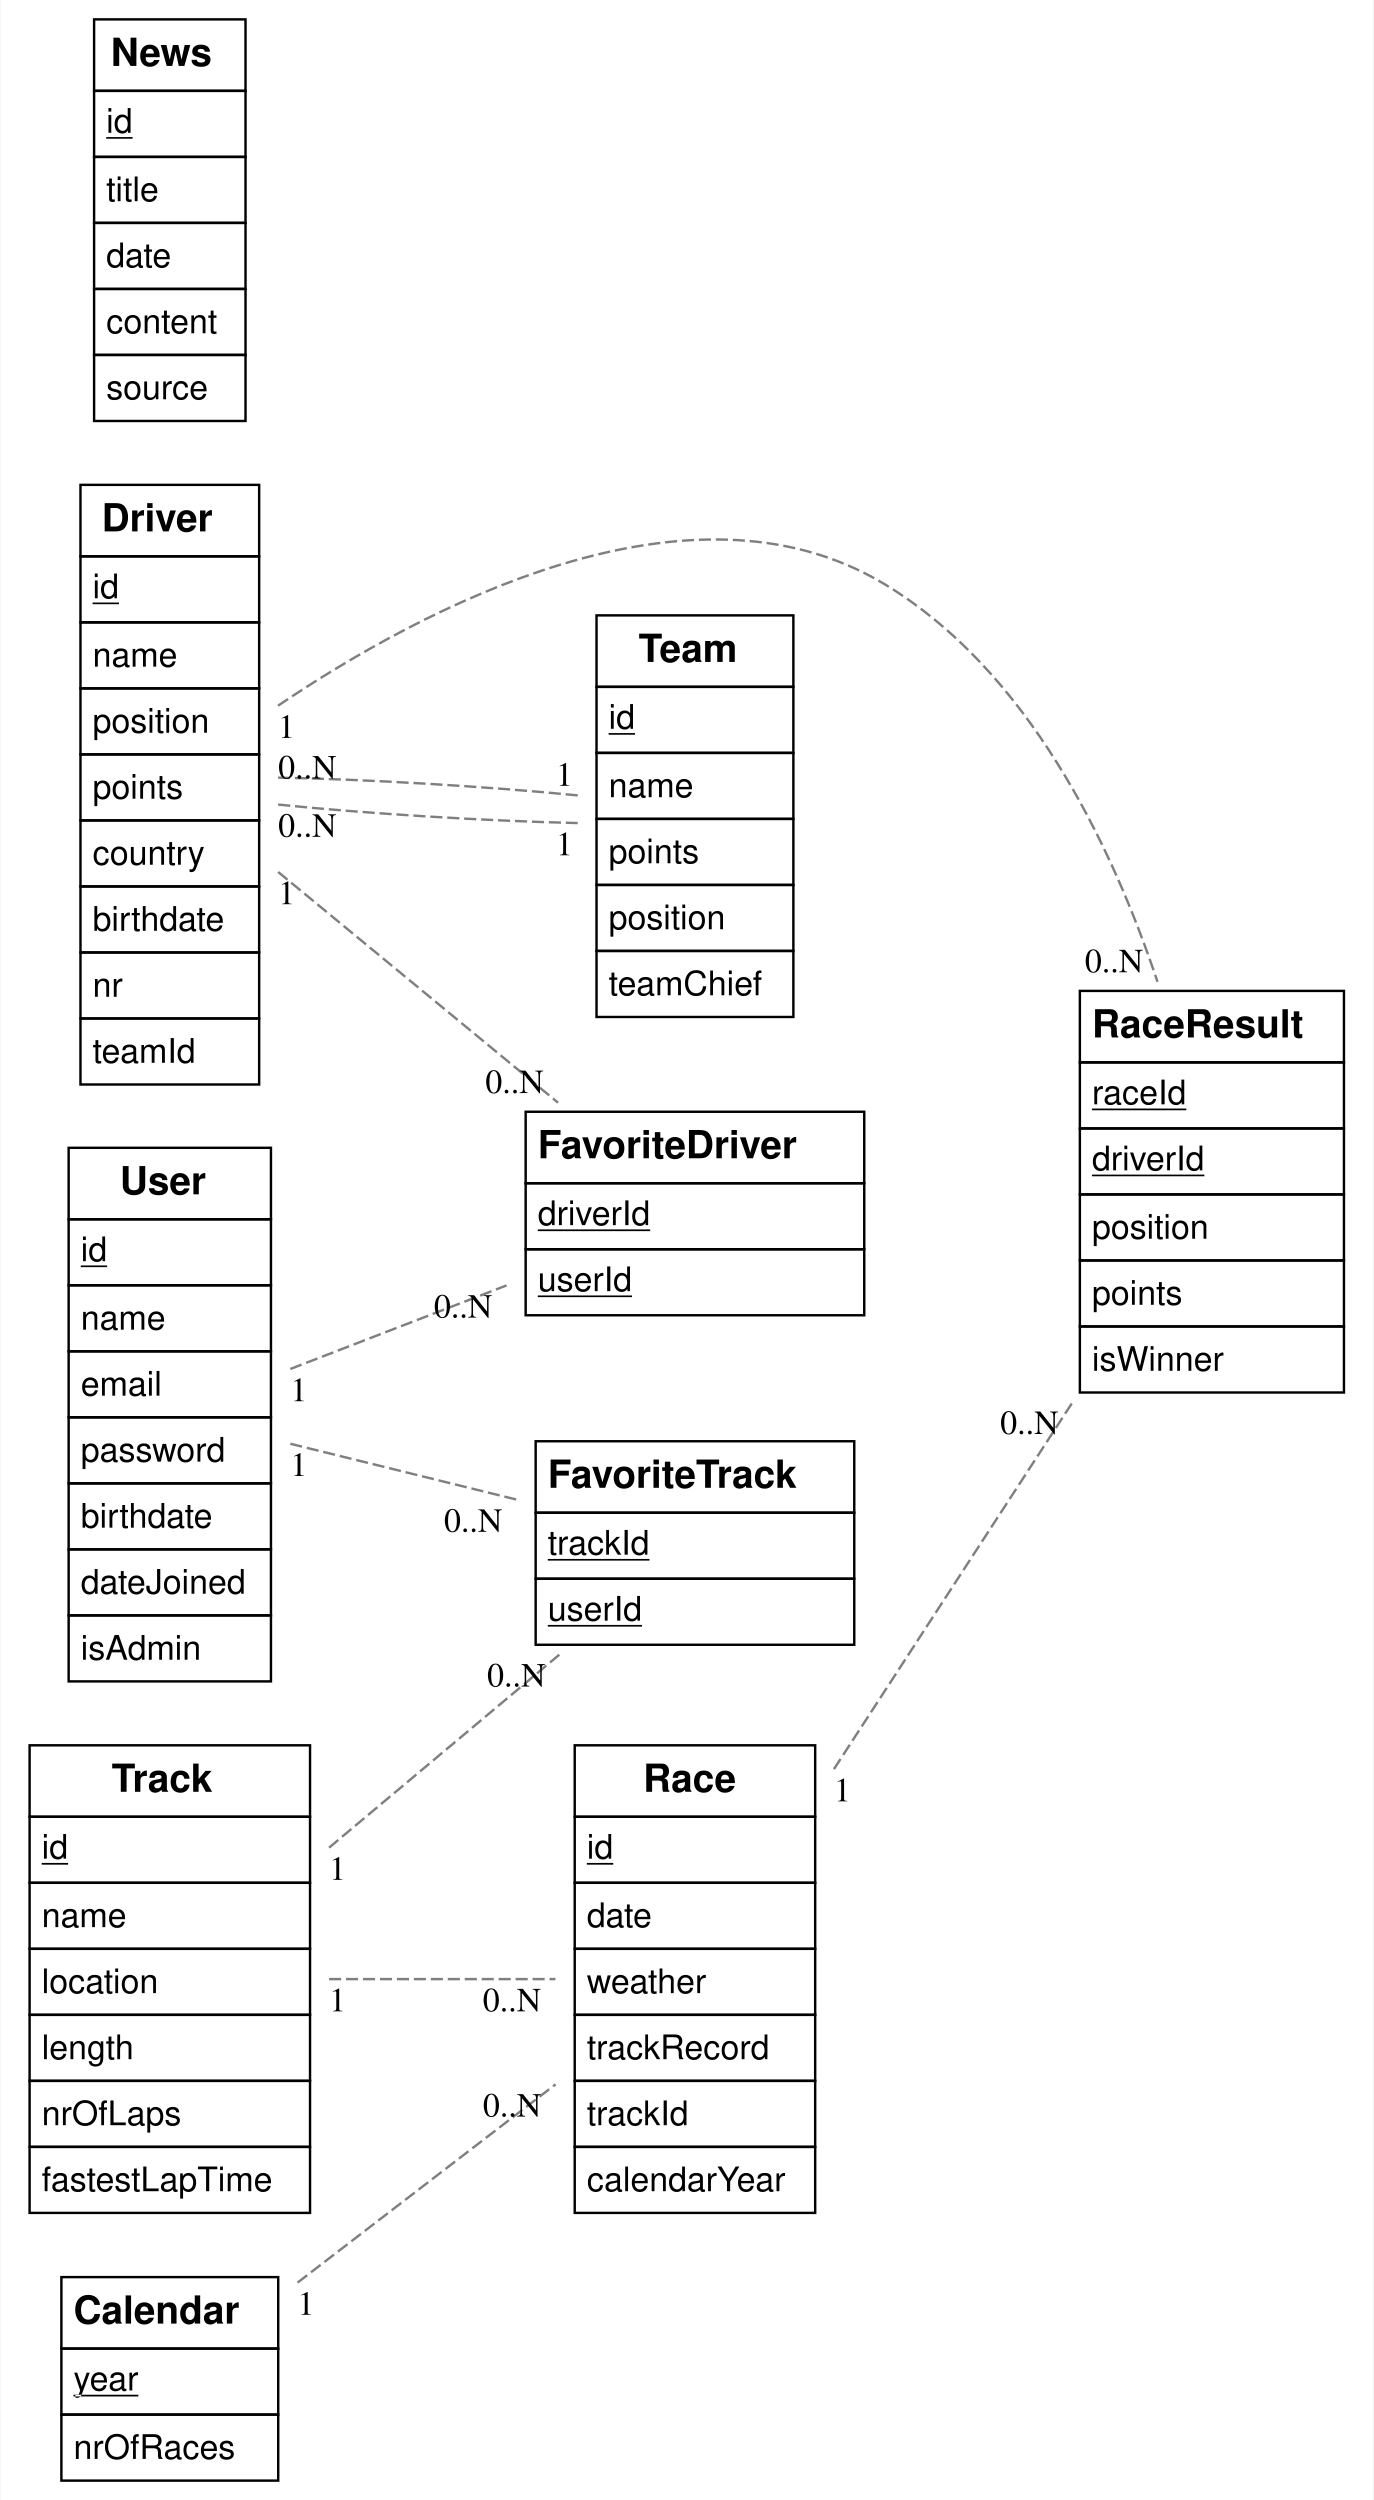
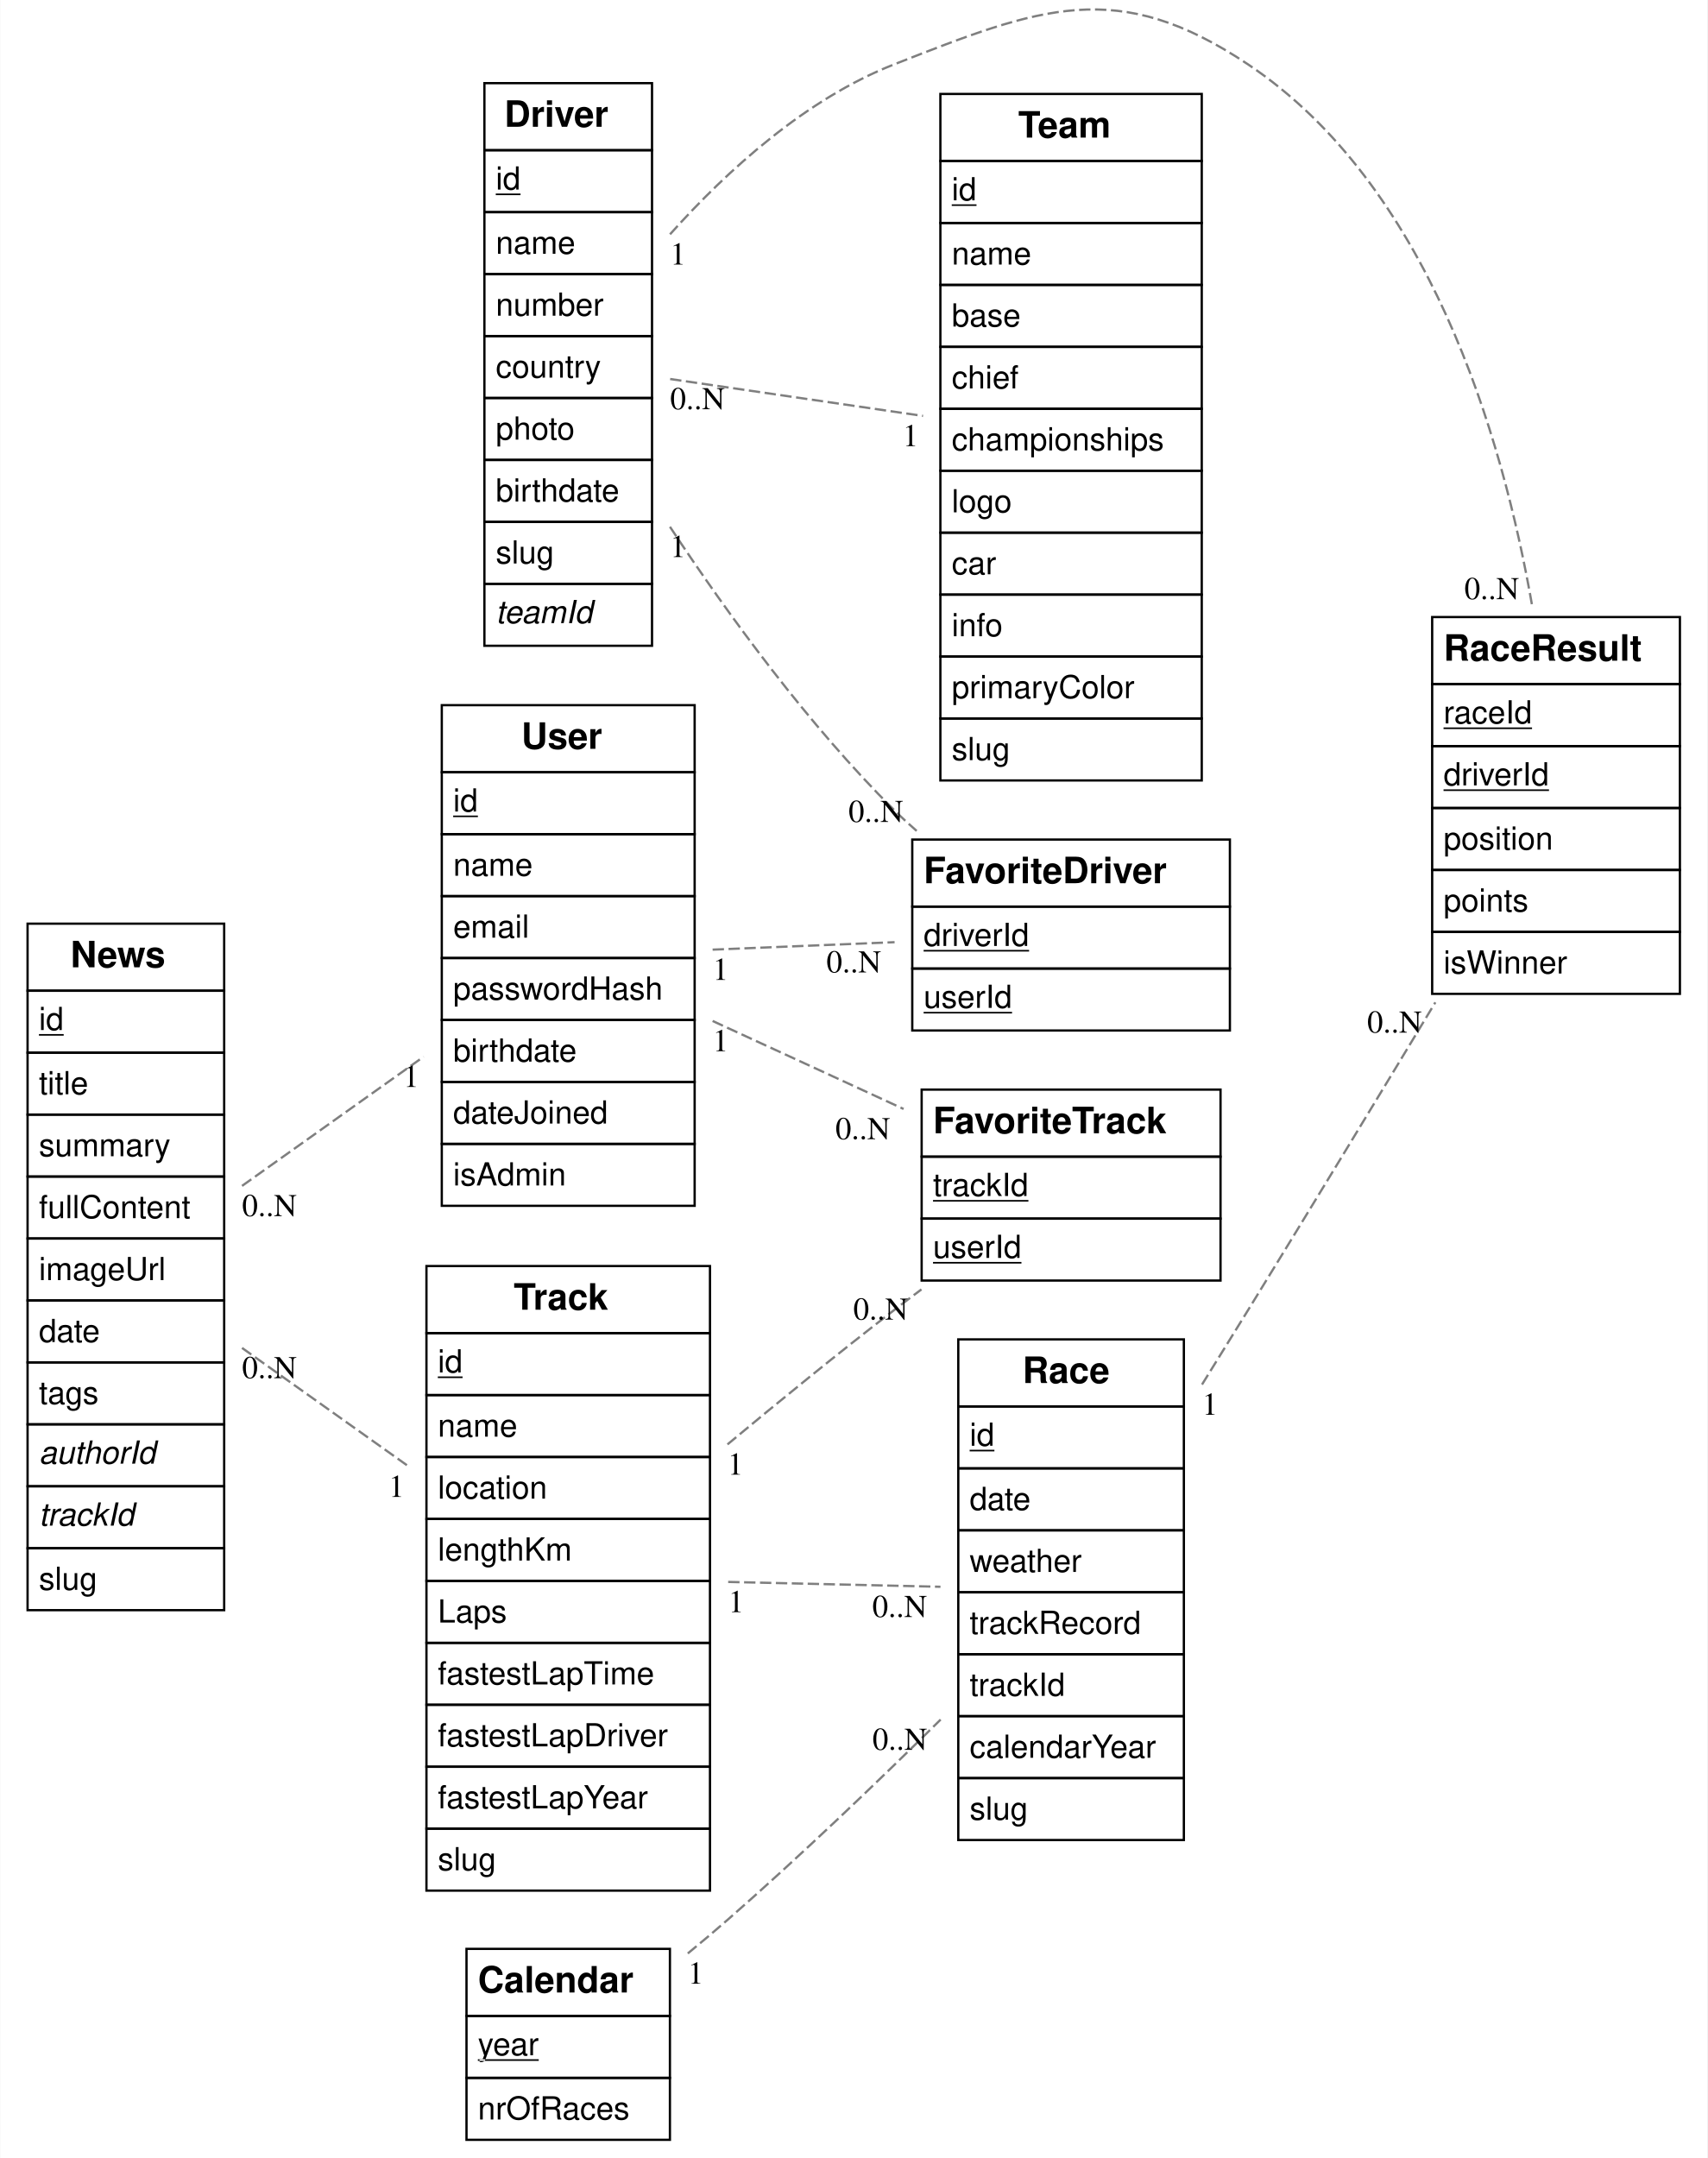
- <svg xmlns="http://www.w3.org/2000/svg" width="567pt" height="1032pt" viewBox="0.00 0.00 566.50 1031.88">
-   <g id="graph0" class="graph" transform="scale(1 1) rotate(0) translate(4 1027.88)">
-     <polygon fill="white" stroke="none" points="-4,4 -4,-1027.88 562.5,-1027.88 562.5,4 -4,4" />
+ <svg xmlns="http://www.w3.org/2000/svg" width="751pt" height="949pt" viewBox="0.00 0.00 751.00 949.33">
+   <g id="graph0" class="graph" transform="scale(1 1) rotate(0) translate(4 945.33)">
+     <polygon fill="white" stroke="none" points="-4,4 -4,-945.33 747,-945.33 747,4 -4,4" />
    <g id="node1" class="node">
-       <polygon fill="none" stroke="black" points="29,-798.25 29,-827.75 102.75,-827.75 102.75,-798.25 29,-798.25" />
-       <text text-anchor="start" x="37.75" y="-808.55" font-family="Helvetica,sans-Serif" font-weight="bold" font-size="16.00">Driver</text>
-       <polygon fill="none" stroke="black" points="29,-771 29,-798.25 102.75,-798.25 102.75,-771 29,-771" />
-       <text text-anchor="start" x="34" y="-780.95" font-family="Helvetica,sans-Serif" text-decoration="underline" font-size="14.00">id</text>
-       <polygon fill="none" stroke="black" points="29,-743.75 29,-771 102.75,-771 102.75,-743.75 29,-743.75" />
-       <text text-anchor="start" x="34" y="-752.7" font-family="Helvetica,sans-Serif" font-size="14.00">name</text>
-       <polygon fill="none" stroke="black" points="29,-716.5 29,-743.75 102.75,-743.75 102.75,-716.5 29,-716.5" />
-       <text text-anchor="start" x="34" y="-725.45" font-family="Helvetica,sans-Serif" font-size="14.00">position</text>
-       <polygon fill="none" stroke="black" points="29,-689.25 29,-716.5 102.75,-716.5 102.75,-689.25 29,-689.25" />
-       <text text-anchor="start" x="34" y="-698.2" font-family="Helvetica,sans-Serif" font-size="14.00">points</text>
-       <polygon fill="none" stroke="black" points="29,-662 29,-689.25 102.75,-689.25 102.75,-662 29,-662" />
-       <text text-anchor="start" x="34" y="-670.95" font-family="Helvetica,sans-Serif" font-size="14.00">country</text>
-       <polygon fill="none" stroke="black" points="29,-634.75 29,-662 102.75,-662 102.75,-634.75 29,-634.75" />
-       <text text-anchor="start" x="34" y="-643.7" font-family="Helvetica,sans-Serif" font-size="14.00">birthdate</text>
-       <polygon fill="none" stroke="black" points="29,-607.5 29,-634.75 102.75,-634.75 102.75,-607.5 29,-607.5" />
-       <text text-anchor="start" x="34" y="-616.45" font-family="Helvetica,sans-Serif" font-size="14.00">nr</text>
-       <polygon fill="none" stroke="black" points="29,-580.25 29,-607.5 102.75,-607.5 102.75,-580.25 29,-580.25" />
-       <text text-anchor="start" x="34" y="-589.2" font-family="Helvetica,sans-Serif" font-size="14.00">teamId</text>
+       <polygon fill="none" stroke="black" points="209,-879.25 209,-908.75 282.75,-908.75 282.75,-879.25 209,-879.25" />
+       <text text-anchor="start" x="217.75" y="-889.55" font-family="Helvetica,sans-Serif" font-weight="bold" font-size="16.00">Driver</text>
+       <polygon fill="none" stroke="black" points="209,-852 209,-879.25 282.75,-879.25 282.75,-852 209,-852" />
+       <text text-anchor="start" x="214" y="-861.95" font-family="Helvetica,sans-Serif" text-decoration="underline" font-size="14.00">id</text>
+       <polygon fill="none" stroke="black" points="209,-824.75 209,-852 282.75,-852 282.75,-824.75 209,-824.75" />
+       <text text-anchor="start" x="214" y="-833.7" font-family="Helvetica,sans-Serif" font-size="14.00">name</text>
+       <polygon fill="none" stroke="black" points="209,-797.5 209,-824.75 282.75,-824.75 282.75,-797.5 209,-797.5" />
+       <text text-anchor="start" x="214" y="-806.45" font-family="Helvetica,sans-Serif" font-size="14.00">number</text>
+       <polygon fill="none" stroke="black" points="209,-770.25 209,-797.5 282.75,-797.5 282.75,-770.25 209,-770.25" />
+       <text text-anchor="start" x="214" y="-779.2" font-family="Helvetica,sans-Serif" font-size="14.00">country</text>
+       <polygon fill="none" stroke="black" points="209,-743 209,-770.25 282.75,-770.25 282.75,-743 209,-743" />
+       <text text-anchor="start" x="214" y="-751.95" font-family="Helvetica,sans-Serif" font-size="14.00">photo</text>
+       <polygon fill="none" stroke="black" points="209,-715.75 209,-743 282.75,-743 282.75,-715.75 209,-715.75" />
+       <text text-anchor="start" x="214" y="-724.7" font-family="Helvetica,sans-Serif" font-size="14.00">birthdate</text>
+       <polygon fill="none" stroke="black" points="209,-688.5 209,-715.75 282.75,-715.75 282.75,-688.5 209,-688.5" />
+       <text text-anchor="start" x="214" y="-697.45" font-family="Helvetica,sans-Serif" font-size="14.00">slug</text>
+       <polygon fill="none" stroke="black" points="209,-661.25 209,-688.5 282.75,-688.5 282.75,-661.25 209,-661.25" />
+       <text text-anchor="start" x="214" y="-671.2" font-family="Helvetica,sans-Serif" font-style="italic" font-size="14.00">teamId</text>
    </g>
    <g id="node2" class="node">
-       <polygon fill="none" stroke="black" points="242,-744.38 242,-773.88 323.25,-773.88 323.25,-744.38 242,-744.38" />
-       <text text-anchor="start" x="259.38" y="-754.67" font-family="Helvetica,sans-Serif" font-weight="bold" font-size="16.00">Team</text>
-       <polygon fill="none" stroke="black" points="242,-717.12 242,-744.38 323.25,-744.38 323.25,-717.12 242,-717.12" />
-       <text text-anchor="start" x="247" y="-727.08" font-family="Helvetica,sans-Serif" text-decoration="underline" font-size="14.00">id</text>
-       <polygon fill="none" stroke="black" points="242,-689.88 242,-717.12 323.25,-717.12 323.25,-689.88 242,-689.88" />
-       <text text-anchor="start" x="247" y="-698.83" font-family="Helvetica,sans-Serif" font-size="14.00">name</text>
-       <polygon fill="none" stroke="black" points="242,-662.62 242,-689.88 323.25,-689.88 323.25,-662.62 242,-662.62" />
-       <text text-anchor="start" x="247" y="-671.58" font-family="Helvetica,sans-Serif" font-size="14.00">points</text>
-       <polygon fill="none" stroke="black" points="242,-635.38 242,-662.62 323.25,-662.62 323.25,-635.38 242,-635.38" />
-       <text text-anchor="start" x="247" y="-644.33" font-family="Helvetica,sans-Serif" font-size="14.00">position</text>
-       <polygon fill="none" stroke="black" points="242,-608.12 242,-635.38 323.25,-635.38 323.25,-608.12 242,-608.12" />
-       <text text-anchor="start" x="247" y="-617.08" font-family="Helvetica,sans-Serif" font-size="14.00">teamChief</text>
+       <polygon fill="none" stroke="black" points="409.62,-874.5 409.62,-904 524.62,-904 524.62,-874.5 409.62,-874.5" />
+       <text text-anchor="start" x="443.88" y="-884.8" font-family="Helvetica,sans-Serif" font-weight="bold" font-size="16.00">Team</text>
+       <polygon fill="none" stroke="black" points="409.62,-847.25 409.62,-874.5 524.62,-874.5 524.62,-847.25 409.62,-847.25" />
+       <text text-anchor="start" x="414.62" y="-857.2" font-family="Helvetica,sans-Serif" text-decoration="underline" font-size="14.00">id</text>
+       <polygon fill="none" stroke="black" points="409.62,-820 409.62,-847.25 524.62,-847.25 524.62,-820 409.62,-820" />
+       <text text-anchor="start" x="414.62" y="-828.95" font-family="Helvetica,sans-Serif" font-size="14.00">name</text>
+       <polygon fill="none" stroke="black" points="409.62,-792.75 409.62,-820 524.62,-820 524.62,-792.75 409.62,-792.75" />
+       <text text-anchor="start" x="414.62" y="-801.7" font-family="Helvetica,sans-Serif" font-size="14.00">base</text>
+       <polygon fill="none" stroke="black" points="409.62,-765.5 409.62,-792.75 524.62,-792.75 524.62,-765.5 409.62,-765.5" />
+       <text text-anchor="start" x="414.62" y="-774.45" font-family="Helvetica,sans-Serif" font-size="14.00">chief</text>
+       <polygon fill="none" stroke="black" points="409.62,-738.25 409.62,-765.5 524.62,-765.5 524.62,-738.25 409.62,-738.25" />
+       <text text-anchor="start" x="414.62" y="-747.2" font-family="Helvetica,sans-Serif" font-size="14.00">championships</text>
+       <polygon fill="none" stroke="black" points="409.62,-711 409.62,-738.25 524.62,-738.25 524.62,-711 409.62,-711" />
+       <text text-anchor="start" x="414.62" y="-719.95" font-family="Helvetica,sans-Serif" font-size="14.00">logo</text>
+       <polygon fill="none" stroke="black" points="409.62,-683.75 409.62,-711 524.62,-711 524.62,-683.75 409.62,-683.75" />
+       <text text-anchor="start" x="414.62" y="-692.7" font-family="Helvetica,sans-Serif" font-size="14.00">car</text>
+       <polygon fill="none" stroke="black" points="409.62,-656.5 409.62,-683.75 524.62,-683.75 524.62,-656.5 409.62,-656.5" />
+       <text text-anchor="start" x="414.62" y="-665.45" font-family="Helvetica,sans-Serif" font-size="14.00">info</text>
+       <polygon fill="none" stroke="black" points="409.62,-629.25 409.62,-656.5 524.62,-656.5 524.62,-629.25 409.62,-629.25" />
+       <text text-anchor="start" x="414.62" y="-638.2" font-family="Helvetica,sans-Serif" font-size="14.00">primaryColor</text>
+       <polygon fill="none" stroke="black" points="409.62,-602 409.62,-629.25 524.62,-629.25 524.62,-602 409.62,-602" />
+       <text text-anchor="start" x="414.62" y="-610.95" font-family="Helvetica,sans-Serif" font-size="14.00">slug</text>
    </g>
    <g id="edge1" class="edge">
-       <path fill="none" stroke="#7f7f7f" stroke-dasharray="5,2" d="M110.59,-695.79C146.52,-692.08 197.34,-688.96 234.24,-688.16" />
-       <text text-anchor="start" x="225.24" y="-674.86" font-family="Times,serif" font-size="14.00">1</text>
-       <text text-anchor="start" x="110.59" y="-682.49" font-family="Times,serif" font-size="14.00">0..N</text>
+       <path fill="none" stroke="#7f7f7f" stroke-dasharray="5,2" d="M290.72,-778.6C322.58,-773.95 366.22,-767.58 401.99,-762.36" />
+       <text text-anchor="start" x="392.99" y="-749.06" font-family="Times,serif" font-size="14.00">1</text>
+       <text text-anchor="start" x="290.72" y="-765.3" font-family="Times,serif" font-size="14.00">0..N</text>
    </g>
    <g id="node5" class="node">
-       <polygon fill="none" stroke="black" points="441.5,-589.38 441.5,-618.88 550.5,-618.88 550.5,-589.38 441.5,-589.38" />
-       <text text-anchor="start" x="446.5" y="-599.67" font-family="Helvetica,sans-Serif" font-weight="bold" font-size="16.00">RaceResult</text>
-       <polygon fill="none" stroke="black" points="441.5,-562.12 441.5,-589.38 550.5,-589.38 550.5,-562.12 441.5,-562.12" />
-       <text text-anchor="start" x="446.5" y="-572.08" font-family="Helvetica,sans-Serif" text-decoration="underline" font-size="14.00">raceId</text>
-       <polygon fill="none" stroke="black" points="441.5,-534.88 441.5,-562.12 550.5,-562.12 550.5,-534.88 441.5,-534.88" />
-       <text text-anchor="start" x="446.5" y="-544.83" font-family="Helvetica,sans-Serif" text-decoration="underline" font-size="14.00">driverId</text>
-       <polygon fill="none" stroke="black" points="441.5,-507.62 441.5,-534.88 550.5,-534.88 550.5,-507.62 441.5,-507.62" />
-       <text text-anchor="start" x="446.5" y="-516.58" font-family="Helvetica,sans-Serif" font-size="14.00">position</text>
-       <polygon fill="none" stroke="black" points="441.5,-480.38 441.5,-507.62 550.5,-507.62 550.5,-480.38 441.5,-480.38" />
-       <text text-anchor="start" x="446.5" y="-489.32" font-family="Helvetica,sans-Serif" font-size="14.00">points</text>
-       <polygon fill="none" stroke="black" points="441.5,-453.12 441.5,-480.38 550.5,-480.38 550.5,-453.12 441.5,-453.12" />
-       <text text-anchor="start" x="446.5" y="-462.07" font-family="Helvetica,sans-Serif" font-size="14.00">isWinner</text>
+       <polygon fill="none" stroke="black" points="626,-644.38 626,-673.88 735,-673.88 735,-644.38 626,-644.38" />
+       <text text-anchor="start" x="631" y="-654.67" font-family="Helvetica,sans-Serif" font-weight="bold" font-size="16.00">RaceResult</text>
+       <polygon fill="none" stroke="black" points="626,-617.12 626,-644.38 735,-644.38 735,-617.12 626,-617.12" />
+       <text text-anchor="start" x="631" y="-627.08" font-family="Helvetica,sans-Serif" text-decoration="underline" font-size="14.00">raceId</text>
+       <polygon fill="none" stroke="black" points="626,-589.88 626,-617.12 735,-617.12 735,-589.88 626,-589.88" />
+       <text text-anchor="start" x="631" y="-599.83" font-family="Helvetica,sans-Serif" text-decoration="underline" font-size="14.00">driverId</text>
+       <polygon fill="none" stroke="black" points="626,-562.62 626,-589.88 735,-589.88 735,-562.62 626,-562.62" />
+       <text text-anchor="start" x="631" y="-571.58" font-family="Helvetica,sans-Serif" font-size="14.00">position</text>
+       <polygon fill="none" stroke="black" points="626,-535.38 626,-562.62 735,-562.62 735,-535.38 626,-535.38" />
+       <text text-anchor="start" x="631" y="-544.33" font-family="Helvetica,sans-Serif" font-size="14.00">points</text>
+       <polygon fill="none" stroke="black" points="626,-508.12 626,-535.38 735,-535.38 735,-508.12 626,-508.12" />
+       <text text-anchor="start" x="631" y="-517.08" font-family="Helvetica,sans-Serif" font-size="14.00">isWinner</text>
+     </g>
+     <g id="edge5" class="edge">
+       <path fill="none" stroke="#7f7f7f" stroke-dasharray="5,2" d="M290.67,-842.26C316,-870.54 350.5,-901.8 389.25,-917 453.69,-942.28 487.47,-955.5 545,-917 624.12,-864.05 656.75,-755.15 670.17,-677.8" />
+       <text text-anchor="start" x="640.17" y="-681.75" font-family="Times,serif" font-size="14.00">0..N</text>
+       <text text-anchor="start" x="290.67" y="-828.96" font-family="Times,serif" font-size="14.00">1</text>
+     </g>
+     <g id="node9" class="node">
+       <polygon fill="none" stroke="black" points="397.25,-546.5 397.25,-576 537,-576 537,-546.5 397.25,-546.5" />
+       <text text-anchor="start" x="402.25" y="-556.8" font-family="Helvetica,sans-Serif" font-weight="bold" font-size="16.00">FavoriteDriver</text>
+       <polygon fill="none" stroke="black" points="397.25,-519.25 397.25,-546.5 537,-546.5 537,-519.25 397.25,-519.25" />
+       <text text-anchor="start" x="402.25" y="-529.2" font-family="Helvetica,sans-Serif" text-decoration="underline" font-size="14.00">driverId</text>
+       <polygon fill="none" stroke="black" points="397.25,-492 397.25,-519.25 537,-519.25 537,-492 397.25,-492" />
+       <text text-anchor="start" x="402.25" y="-501.95" font-family="Helvetica,sans-Serif" text-decoration="underline" font-size="14.00">userId</text>
+     </g>
+     <g id="edge7" class="edge">
+       <path fill="none" stroke="#7f7f7f" stroke-dasharray="5,2" d="M290.64,-713.59C316.57,-674.4 351.64,-626.34 389.25,-589 392.39,-585.88 395.73,-582.8 399.18,-579.8" />
+       <text text-anchor="start" x="369.18" y="-583.75" font-family="Times,serif" font-size="14.00">0..N</text>
+       <text text-anchor="start" x="290.64" y="-700.29" font-family="Times,serif" font-size="14.00">1</text>
+     </g>
+     <g id="node3" class="node">
+       <polygon fill="none" stroke="black" points="183.5,-358.88 183.5,-388.38 308.25,-388.38 308.25,-358.88 183.5,-358.88" />
+       <text text-anchor="start" x="221.88" y="-369.18" font-family="Helvetica,sans-Serif" font-weight="bold" font-size="16.00">Track</text>
+       <polygon fill="none" stroke="black" points="183.5,-331.62 183.5,-358.88 308.25,-358.88 308.25,-331.62 183.5,-331.62" />
+       <text text-anchor="start" x="188.5" y="-341.57" font-family="Helvetica,sans-Serif" text-decoration="underline" font-size="14.00">id</text>
+       <polygon fill="none" stroke="black" points="183.5,-304.38 183.5,-331.62 308.25,-331.62 308.25,-304.38 183.5,-304.38" />
+       <text text-anchor="start" x="188.5" y="-313.32" font-family="Helvetica,sans-Serif" font-size="14.00">name</text>
+       <polygon fill="none" stroke="black" points="183.5,-277.12 183.5,-304.38 308.25,-304.38 308.25,-277.12 183.5,-277.12" />
+       <text text-anchor="start" x="188.5" y="-286.07" font-family="Helvetica,sans-Serif" font-size="14.00">location</text>
+       <polygon fill="none" stroke="black" points="183.5,-249.88 183.5,-277.12 308.25,-277.12 308.25,-249.88 183.5,-249.88" />
+       <text text-anchor="start" x="188.5" y="-258.82" font-family="Helvetica,sans-Serif" font-size="14.00">lengthKm</text>
+       <polygon fill="none" stroke="black" points="183.5,-222.62 183.5,-249.88 308.25,-249.88 308.25,-222.62 183.5,-222.62" />
+       <text text-anchor="start" x="188.5" y="-231.57" font-family="Helvetica,sans-Serif" font-size="14.00">Laps</text>
+       <polygon fill="none" stroke="black" points="183.5,-195.38 183.5,-222.62 308.25,-222.62 308.25,-195.38 183.5,-195.38" />
+       <text text-anchor="start" x="188.5" y="-204.32" font-family="Helvetica,sans-Serif" font-size="14.00">fastestLapTime</text>
+       <polygon fill="none" stroke="black" points="183.5,-168.12 183.5,-195.38 308.25,-195.38 308.25,-168.12 183.5,-168.12" />
+       <text text-anchor="start" x="188.5" y="-177.07" font-family="Helvetica,sans-Serif" font-size="14.00">fastestLapDriver</text>
+       <polygon fill="none" stroke="black" points="183.5,-140.88 183.5,-168.12 308.25,-168.12 308.25,-140.88 183.5,-140.88" />
+       <text text-anchor="start" x="188.5" y="-149.82" font-family="Helvetica,sans-Serif" font-size="14.00">fastestLapYear</text>
+       <polygon fill="none" stroke="black" points="183.5,-113.62 183.5,-140.88 308.25,-140.88 308.25,-113.62 183.5,-113.62" />
+       <text text-anchor="start" x="188.5" y="-122.58" font-family="Helvetica,sans-Serif" font-size="14.00">slug</text>
+     </g>
+     <g id="node4" class="node">
+       <polygon fill="none" stroke="black" points="417.5,-326.62 417.5,-356.12 516.75,-356.12 516.75,-326.62 417.5,-326.62" />
+       <text text-anchor="start" x="445.75" y="-336.93" font-family="Helvetica,sans-Serif" font-weight="bold" font-size="16.00">Race</text>
+       <polygon fill="none" stroke="black" points="417.5,-299.38 417.5,-326.62 516.75,-326.62 516.75,-299.38 417.5,-299.38" />
+       <text text-anchor="start" x="422.5" y="-309.32" font-family="Helvetica,sans-Serif" text-decoration="underline" font-size="14.00">id</text>
+       <polygon fill="none" stroke="black" points="417.5,-272.12 417.5,-299.38 516.75,-299.38 516.75,-272.12 417.5,-272.12" />
+       <text text-anchor="start" x="422.5" y="-281.07" font-family="Helvetica,sans-Serif" font-size="14.00">date</text>
+       <polygon fill="none" stroke="black" points="417.5,-244.88 417.5,-272.12 516.75,-272.12 516.75,-244.88 417.5,-244.88" />
+       <text text-anchor="start" x="422.5" y="-253.82" font-family="Helvetica,sans-Serif" font-size="14.00">weather</text>
+       <polygon fill="none" stroke="black" points="417.5,-217.62 417.5,-244.88 516.75,-244.88 516.75,-217.62 417.5,-217.62" />
+       <text text-anchor="start" x="422.5" y="-226.57" font-family="Helvetica,sans-Serif" font-size="14.00">trackRecord</text>
+       <polygon fill="none" stroke="black" points="417.5,-190.38 417.5,-217.62 516.75,-217.62 516.75,-190.38 417.5,-190.38" />
+       <text text-anchor="start" x="422.5" y="-199.32" font-family="Helvetica,sans-Serif" font-size="14.00">trackId</text>
+       <polygon fill="none" stroke="black" points="417.5,-163.12 417.5,-190.38 516.75,-190.38 516.75,-163.12 417.5,-163.12" />
+       <text text-anchor="start" x="422.5" y="-172.07" font-family="Helvetica,sans-Serif" font-size="14.00">calendarYear</text>
+       <polygon fill="none" stroke="black" points="417.5,-135.88 417.5,-163.12 516.75,-163.12 516.75,-135.88 417.5,-135.88" />
+       <text text-anchor="start" x="422.5" y="-144.82" font-family="Helvetica,sans-Serif" font-size="14.00">slug</text>
+     </g>
+     <g id="edge2" class="edge">
+       <path fill="none" stroke="#7f7f7f" stroke-dasharray="5,2" d="M316.25,-249.42C346.36,-248.73 381.17,-247.94 409.66,-247.29" />
+       <text text-anchor="start" x="379.66" y="-233.99" font-family="Times,serif" font-size="14.00">0..N</text>
+       <text text-anchor="start" x="316.25" y="-236.12" font-family="Times,serif" font-size="14.00">1</text>
+     </g>
+     <g id="node10" class="node">
+       <polygon fill="none" stroke="black" points="401.38,-436.5 401.38,-466 532.88,-466 532.88,-436.5 401.38,-436.5" />
+       <text text-anchor="start" x="406.38" y="-446.8" font-family="Helvetica,sans-Serif" font-weight="bold" font-size="16.00">FavoriteTrack</text>
+       <polygon fill="none" stroke="black" points="401.38,-409.25 401.38,-436.5 532.88,-436.5 532.88,-409.25 401.38,-409.25" />
+       <text text-anchor="start" x="406.38" y="-419.2" font-family="Helvetica,sans-Serif" text-decoration="underline" font-size="14.00">trackId</text>
+       <polygon fill="none" stroke="black" points="401.38,-382 401.38,-409.25 532.88,-409.25 532.88,-382 401.38,-382" />
+       <text text-anchor="start" x="406.38" y="-391.95" font-family="Helvetica,sans-Serif" text-decoration="underline" font-size="14.00">userId</text>
+     </g>
+     <g id="edge9" class="edge">
+       <path fill="none" stroke="#7f7f7f" stroke-dasharray="5,2" d="M315.95,-309.92C338.98,-329.11 364.96,-350.29 389.25,-369 393.15,-372 397.19,-375.06 401.29,-378.11" />
+       <text text-anchor="start" x="371.29" y="-364.81" font-family="Times,serif" font-size="14.00">0..N</text>
+       <text text-anchor="start" x="315.95" y="-296.62" font-family="Times,serif" font-size="14.00">1</text>
+     </g>
+     <g id="edge4" class="edge">
+       <path fill="none" stroke="#7f7f7f" stroke-dasharray="5,2" d="M524.74,-336.26C531.59,-347.27 538.47,-358.38 545,-369 572.4,-413.52 602.58,-463.27 627.4,-504.38" />
+       <text text-anchor="start" x="597.4" y="-491.08" font-family="Times,serif" font-size="14.00">0..N</text>
+       <text text-anchor="start" x="524.74" y="-322.96" font-family="Times,serif" font-size="14.00">1</text>
+     </g>
+     <g id="node6" class="node">
+       <polygon fill="none" stroke="black" points="201.12,-58.5 201.12,-88 290.62,-88 290.62,-58.5 201.12,-58.5" />
+       <text text-anchor="start" x="206.12" y="-68.8" font-family="Helvetica,sans-Serif" font-weight="bold" font-size="16.00">Calendar</text>
+       <polygon fill="none" stroke="black" points="201.12,-31.25 201.12,-58.5 290.62,-58.5 290.62,-31.25 201.12,-31.25" />
+       <text text-anchor="start" x="206.12" y="-41.2" font-family="Helvetica,sans-Serif" text-decoration="underline" font-size="14.00">year</text>
+       <polygon fill="none" stroke="black" points="201.12,-4 201.12,-31.25 290.62,-31.25 290.62,-4 201.12,-4" />
+       <text text-anchor="start" x="206.12" y="-12.95" font-family="Helvetica,sans-Serif" font-size="14.00">nrOfRaces</text>
+     </g>
+     <g id="edge3" class="edge">
+       <path fill="none" stroke="#7f7f7f" stroke-dasharray="5,2" d="M298.49,-85.99C304.55,-90.96 310.59,-96.04 316.25,-101 348.11,-128.92 382.15,-161.6 409.73,-188.87" />
+       <text text-anchor="start" x="379.73" y="-175.57" font-family="Times,serif" font-size="14.00">0..N</text>
+       <text text-anchor="start" x="298.49" y="-72.69" font-family="Times,serif" font-size="14.00">1</text>
+     </g>
+     <g id="node7" class="node">
+       <polygon fill="none" stroke="black" points="8,-509.5 8,-539 94.5,-539 94.5,-509.5 8,-509.5" />
+       <text text-anchor="start" x="26.88" y="-519.8" font-family="Helvetica,sans-Serif" font-weight="bold" font-size="16.00">News</text>
+       <polygon fill="none" stroke="black" points="8,-482.25 8,-509.5 94.5,-509.5 94.5,-482.25 8,-482.25" />
+       <text text-anchor="start" x="13" y="-492.2" font-family="Helvetica,sans-Serif" text-decoration="underline" font-size="14.00">id</text>
+       <polygon fill="none" stroke="black" points="8,-455 8,-482.25 94.5,-482.25 94.5,-455 8,-455" />
+       <text text-anchor="start" x="13" y="-463.95" font-family="Helvetica,sans-Serif" font-size="14.00">title</text>
+       <polygon fill="none" stroke="black" points="8,-427.75 8,-455 94.5,-455 94.5,-427.75 8,-427.75" />
+       <text text-anchor="start" x="13" y="-436.7" font-family="Helvetica,sans-Serif" font-size="14.00">summary</text>
+       <polygon fill="none" stroke="black" points="8,-400.5 8,-427.75 94.5,-427.75 94.5,-400.5 8,-400.5" />
+       <text text-anchor="start" x="13" y="-409.45" font-family="Helvetica,sans-Serif" font-size="14.00">fullContent</text>
+       <polygon fill="none" stroke="black" points="8,-373.25 8,-400.5 94.5,-400.5 94.5,-373.25 8,-373.25" />
+       <text text-anchor="start" x="13" y="-382.2" font-family="Helvetica,sans-Serif" font-size="14.00">imageUrl</text>
+       <polygon fill="none" stroke="black" points="8,-346 8,-373.25 94.5,-373.25 94.5,-346 8,-346" />
+       <text text-anchor="start" x="13" y="-354.95" font-family="Helvetica,sans-Serif" font-size="14.00">date</text>
+       <polygon fill="none" stroke="black" points="8,-318.75 8,-346 94.5,-346 94.5,-318.75 8,-318.75" />
+       <text text-anchor="start" x="13" y="-327.7" font-family="Helvetica,sans-Serif" font-size="14.00">tags</text>
+       <polygon fill="none" stroke="black" points="8,-291.5 8,-318.75 94.5,-318.75 94.5,-291.5 8,-291.5" />
+       <text text-anchor="start" x="13" y="-301.45" font-family="Helvetica,sans-Serif" font-style="italic" font-size="14.00">authorId</text>
+       <polygon fill="none" stroke="black" points="8,-264.25 8,-291.5 94.5,-291.5 94.5,-264.25 8,-264.25" />
+       <text text-anchor="start" x="13" y="-274.2" font-family="Helvetica,sans-Serif" font-style="italic" font-size="14.00">trackId</text>
+       <polygon fill="none" stroke="black" points="8,-237 8,-264.25 94.5,-264.25 94.5,-237 8,-237" />
+       <text text-anchor="start" x="13" y="-245.95" font-family="Helvetica,sans-Serif" font-size="14.00">slug</text>
+     </g>
+     <g id="edge11" class="edge">
+       <path fill="none" stroke="#7f7f7f" stroke-dasharray="5,2" d="M102.36,-352.36C124.76,-336.43 151.54,-317.38 175.81,-300.12" />
+       <text text-anchor="start" x="166.81" y="-286.82" font-family="Times,serif" font-size="14.00">1</text>
+       <text text-anchor="start" x="102.36" y="-339.06" font-family="Times,serif" font-size="14.00">0..N</text>
+     </g>
+     <g id="node8" class="node">
+       <polygon fill="none" stroke="black" points="190.25,-605.62 190.25,-635.12 301.5,-635.12 301.5,-605.62 190.25,-605.62" />
+       <text text-anchor="start" x="225.25" y="-615.92" font-family="Helvetica,sans-Serif" font-weight="bold" font-size="16.00">User</text>
+       <polygon fill="none" stroke="black" points="190.25,-578.38 190.25,-605.62 301.5,-605.62 301.5,-578.38 190.25,-578.38" />
+       <text text-anchor="start" x="195.25" y="-588.33" font-family="Helvetica,sans-Serif" text-decoration="underline" font-size="14.00">id</text>
+       <polygon fill="none" stroke="black" points="190.25,-551.12 190.25,-578.38 301.5,-578.38 301.5,-551.12 190.25,-551.12" />
+       <text text-anchor="start" x="195.25" y="-560.08" font-family="Helvetica,sans-Serif" font-size="14.00">name</text>
+       <polygon fill="none" stroke="black" points="190.25,-523.88 190.25,-551.12 301.5,-551.12 301.5,-523.88 190.25,-523.88" />
+       <text text-anchor="start" x="195.25" y="-532.83" font-family="Helvetica,sans-Serif" font-size="14.00">email</text>
+       <polygon fill="none" stroke="black" points="190.25,-496.62 190.25,-523.88 301.5,-523.88 301.5,-496.62 190.25,-496.62" />
+       <text text-anchor="start" x="195.25" y="-505.57" font-family="Helvetica,sans-Serif" font-size="14.00">passwordHash</text>
+       <polygon fill="none" stroke="black" points="190.25,-469.38 190.25,-496.62 301.5,-496.62 301.5,-469.38 190.25,-469.38" />
+       <text text-anchor="start" x="195.25" y="-478.32" font-family="Helvetica,sans-Serif" font-size="14.00">birthdate</text>
+       <polygon fill="none" stroke="black" points="190.25,-442.12 190.25,-469.38 301.5,-469.38 301.5,-442.12 190.25,-442.12" />
+       <text text-anchor="start" x="195.25" y="-451.07" font-family="Helvetica,sans-Serif" font-size="14.00">dateJoined</text>
+       <polygon fill="none" stroke="black" points="190.25,-414.88 190.25,-442.12 301.5,-442.12 301.5,-414.88 190.25,-414.88" />
+       <text text-anchor="start" x="195.25" y="-423.82" font-family="Helvetica,sans-Serif" font-size="14.00">isAdmin</text>
+     </g>
+     <g id="edge10" class="edge">
+       <path fill="none" stroke="#7f7f7f" stroke-dasharray="5,2" d="M102.36,-423.64C126.77,-441 156.37,-462.05 182.26,-480.47" />
+       <text text-anchor="start" x="173.26" y="-467.17" font-family="Times,serif" font-size="14.00">1</text>
+       <text text-anchor="start" x="102.36" y="-410.34" font-family="Times,serif" font-size="14.00">0..N</text>
    </g>
    <g id="edge6" class="edge">
-       <path fill="none" stroke="#7f7f7f" stroke-dasharray="5,2" d="M110.52,-736.59C170.48,-777.05 280.05,-835.16 360.5,-787 419.67,-751.58 454.3,-680.23 473.55,-622.62" />
-       <text text-anchor="start" x="443.55" y="-626.57" font-family="Times,serif" font-size="14.00">0..N</text>
-       <text text-anchor="start" x="110.52" y="-723.29" font-family="Times,serif" font-size="14.00">1</text>
-     </g>
-     <g id="node9" class="node">
-       <polygon fill="none" stroke="black" points="212.75,-539.5 212.75,-569 352.5,-569 352.5,-539.5 212.75,-539.5" />
-       <text text-anchor="start" x="217.75" y="-549.8" font-family="Helvetica,sans-Serif" font-weight="bold" font-size="16.00">FavoriteDriver</text>
-       <polygon fill="none" stroke="black" points="212.75,-512.25 212.75,-539.5 352.5,-539.5 352.5,-512.25 212.75,-512.25" />
-       <text text-anchor="start" x="217.75" y="-522.2" font-family="Helvetica,sans-Serif" text-decoration="underline" font-size="14.00">driverId</text>
-       <polygon fill="none" stroke="black" points="212.75,-485 212.75,-512.25 352.5,-512.25 352.5,-485 212.75,-485" />
-       <text text-anchor="start" x="217.75" y="-494.95" font-family="Helvetica,sans-Serif" text-decoration="underline" font-size="14.00">userId</text>
+       <path fill="none" stroke="#7f7f7f" stroke-dasharray="5,2" d="M309.41,-527.57C334.34,-528.59 363.29,-529.78 389.47,-530.85" />
+       <text text-anchor="start" x="359.47" y="-517.55" font-family="Times,serif" font-size="14.00">0..N</text>
+       <text text-anchor="start" x="309.41" y="-514.27" font-family="Times,serif" font-size="14.00">1</text>
    </g>
    <g id="edge8" class="edge">
-       <path fill="none" stroke="#7f7f7f" stroke-dasharray="5,2" d="M110.59,-667.97C143.95,-640.47 190.13,-602.41 226.1,-572.76" />
-       <text text-anchor="start" x="196.1" y="-576.71" font-family="Times,serif" font-size="14.00">0..N</text>
-       <text text-anchor="start" x="110.59" y="-654.67" font-family="Times,serif" font-size="14.00">1</text>
-     </g>
-     <g id="edge2" class="edge">
-       <path fill="none" stroke="#7f7f7f" stroke-dasharray="5,2" d="M234.24,-699.58C197.34,-703.25 146.52,-706.27 110.59,-706.91" />
-       <text text-anchor="start" x="110.59" y="-706.55" font-family="Times,serif" font-size="14.00">0..N</text>
-       <text text-anchor="start" x="225.24" y="-703.53" font-family="Times,serif" font-size="14.00">1</text>
-     </g>
-     <g id="node3" class="node">
-       <polygon fill="none" stroke="black" points="8,-278 8,-307.5 123.75,-307.5 123.75,-278 8,-278" />
-       <text text-anchor="start" x="41.88" y="-288.3" font-family="Helvetica,sans-Serif" font-weight="bold" font-size="16.00">Track</text>
-       <polygon fill="none" stroke="black" points="8,-250.75 8,-278 123.75,-278 123.75,-250.75 8,-250.75" />
-       <text text-anchor="start" x="13" y="-260.7" font-family="Helvetica,sans-Serif" text-decoration="underline" font-size="14.00">id</text>
-       <polygon fill="none" stroke="black" points="8,-223.5 8,-250.75 123.75,-250.75 123.75,-223.5 8,-223.5" />
-       <text text-anchor="start" x="13" y="-232.45" font-family="Helvetica,sans-Serif" font-size="14.00">name</text>
-       <polygon fill="none" stroke="black" points="8,-196.25 8,-223.5 123.75,-223.5 123.75,-196.25 8,-196.25" />
-       <text text-anchor="start" x="13" y="-205.2" font-family="Helvetica,sans-Serif" font-size="14.00">location</text>
-       <polygon fill="none" stroke="black" points="8,-169 8,-196.25 123.75,-196.25 123.75,-169 8,-169" />
-       <text text-anchor="start" x="13" y="-177.95" font-family="Helvetica,sans-Serif" font-size="14.00">length</text>
-       <polygon fill="none" stroke="black" points="8,-141.75 8,-169 123.75,-169 123.75,-141.75 8,-141.75" />
-       <text text-anchor="start" x="13" y="-150.7" font-family="Helvetica,sans-Serif" font-size="14.00">nrOfLaps</text>
-       <polygon fill="none" stroke="black" points="8,-114.5 8,-141.75 123.75,-141.75 123.75,-114.5 8,-114.5" />
-       <text text-anchor="start" x="13" y="-123.45" font-family="Helvetica,sans-Serif" font-size="14.00">fastestLapTime</text>
-     </g>
-     <g id="node4" class="node">
-       <polygon fill="none" stroke="black" points="233,-278 233,-307.5 332.25,-307.5 332.25,-278 233,-278" />
-       <text text-anchor="start" x="261.25" y="-288.3" font-family="Helvetica,sans-Serif" font-weight="bold" font-size="16.00">Race</text>
-       <polygon fill="none" stroke="black" points="233,-250.75 233,-278 332.25,-278 332.25,-250.75 233,-250.75" />
-       <text text-anchor="start" x="238" y="-260.7" font-family="Helvetica,sans-Serif" text-decoration="underline" font-size="14.00">id</text>
-       <polygon fill="none" stroke="black" points="233,-223.5 233,-250.75 332.25,-250.75 332.25,-223.5 233,-223.5" />
-       <text text-anchor="start" x="238" y="-232.45" font-family="Helvetica,sans-Serif" font-size="14.00">date</text>
-       <polygon fill="none" stroke="black" points="233,-196.25 233,-223.5 332.25,-223.5 332.25,-196.25 233,-196.25" />
-       <text text-anchor="start" x="238" y="-205.2" font-family="Helvetica,sans-Serif" font-size="14.00">weather</text>
-       <polygon fill="none" stroke="black" points="233,-169 233,-196.25 332.25,-196.25 332.25,-169 233,-169" />
-       <text text-anchor="start" x="238" y="-177.95" font-family="Helvetica,sans-Serif" font-size="14.00">trackRecord</text>
-       <polygon fill="none" stroke="black" points="233,-141.75 233,-169 332.25,-169 332.25,-141.75 233,-141.75" />
-       <text text-anchor="start" x="238" y="-150.7" font-family="Helvetica,sans-Serif" font-size="14.00">trackId</text>
-       <polygon fill="none" stroke="black" points="233,-114.5 233,-141.75 332.25,-141.75 332.25,-114.5 233,-114.5" />
-       <text text-anchor="start" x="238" y="-123.45" font-family="Helvetica,sans-Serif" font-size="14.00">calendarYear</text>
-     </g>
-     <g id="edge3" class="edge">
-       <path fill="none" stroke="#7f7f7f" stroke-dasharray="5,2" d="M131.6,-211C161.36,-211 196.35,-211 225.04,-211" />
-       <text text-anchor="start" x="195.04" y="-197.7" font-family="Times,serif" font-size="14.00">0..N</text>
-       <text text-anchor="start" x="131.6" y="-197.7" font-family="Times,serif" font-size="14.00">1</text>
-     </g>
-     <g id="node10" class="node">
-       <polygon fill="none" stroke="black" points="216.88,-403.5 216.88,-433 348.38,-433 348.38,-403.5 216.88,-403.5" />
-       <text text-anchor="start" x="221.88" y="-413.8" font-family="Helvetica,sans-Serif" font-weight="bold" font-size="16.00">FavoriteTrack</text>
-       <polygon fill="none" stroke="black" points="216.88,-376.25 216.88,-403.5 348.38,-403.5 348.38,-376.25 216.88,-376.25" />
-       <text text-anchor="start" x="221.88" y="-386.2" font-family="Helvetica,sans-Serif" text-decoration="underline" font-size="14.00">trackId</text>
-       <polygon fill="none" stroke="black" points="216.88,-349 216.88,-376.25 348.38,-376.25 348.38,-349 216.88,-349" />
-       <text text-anchor="start" x="221.88" y="-358.95" font-family="Helvetica,sans-Serif" text-decoration="underline" font-size="14.00">userId</text>
-     </g>
-     <g id="edge10" class="edge">
-       <path fill="none" stroke="#7f7f7f" stroke-dasharray="5,2" d="M131.6,-265.25C161.98,-290.71 197.8,-320.74 226.82,-345.06" />
-       <text text-anchor="start" x="196.82" y="-331.76" font-family="Times,serif" font-size="14.00">0..N</text>
-       <text text-anchor="start" x="131.6" y="-251.95" font-family="Times,serif" font-size="14.00">1</text>
-     </g>
-     <g id="edge5" class="edge">
-       <path fill="none" stroke="#7f7f7f" stroke-dasharray="5,2" d="M339.99,-297.67C370.51,-344.58 408.09,-402.37 438.61,-449.29" />
-       <text text-anchor="start" x="408.61" y="-435.99" font-family="Times,serif" font-size="14.00">0..N</text>
-       <text text-anchor="start" x="339.99" y="-284.37" font-family="Times,serif" font-size="14.00">1</text>
-     </g>
-     <g id="node6" class="node">
-       <polygon fill="none" stroke="black" points="21.12,-58.5 21.12,-88 110.62,-88 110.62,-58.5 21.12,-58.5" />
-       <text text-anchor="start" x="26.12" y="-68.8" font-family="Helvetica,sans-Serif" font-weight="bold" font-size="16.00">Calendar</text>
-       <polygon fill="none" stroke="black" points="21.12,-31.25 21.12,-58.5 110.62,-58.5 110.62,-31.25 21.12,-31.25" />
-       <text text-anchor="start" x="26.12" y="-41.2" font-family="Helvetica,sans-Serif" text-decoration="underline" font-size="14.00">year</text>
-       <polygon fill="none" stroke="black" points="21.12,-4 21.12,-31.25 110.62,-31.25 110.62,-4 21.12,-4" />
-       <text text-anchor="start" x="26.12" y="-12.95" font-family="Helvetica,sans-Serif" font-size="14.00">nrOfRaces</text>
-     </g>
-     <g id="edge4" class="edge">
-       <path fill="none" stroke="#7f7f7f" stroke-dasharray="5,2" d="M118.59,-85.73C150.73,-110.43 192.07,-142.2 225.09,-167.56" />
-       <text text-anchor="start" x="195.09" y="-154.26" font-family="Times,serif" font-size="14.00">0..N</text>
-       <text text-anchor="start" x="118.59" y="-72.43" font-family="Times,serif" font-size="14.00">1</text>
-     </g>
-     <g id="node7" class="node">
-       <polygon fill="none" stroke="black" points="34.62,-990.38 34.62,-1019.88 97.12,-1019.88 97.12,-990.38 34.62,-990.38" />
-       <text text-anchor="start" x="41.5" y="-1000.67" font-family="Helvetica,sans-Serif" font-weight="bold" font-size="16.00">News</text>
-       <polygon fill="none" stroke="black" points="34.62,-963.12 34.62,-990.38 97.12,-990.38 97.12,-963.12 34.62,-963.12" />
-       <text text-anchor="start" x="39.62" y="-973.08" font-family="Helvetica,sans-Serif" text-decoration="underline" font-size="14.00">id</text>
-       <polygon fill="none" stroke="black" points="34.62,-935.88 34.62,-963.12 97.12,-963.12 97.12,-935.88 34.62,-935.88" />
-       <text text-anchor="start" x="39.62" y="-944.83" font-family="Helvetica,sans-Serif" font-size="14.00">title</text>
-       <polygon fill="none" stroke="black" points="34.62,-908.62 34.62,-935.88 97.12,-935.88 97.12,-908.62 34.62,-908.62" />
-       <text text-anchor="start" x="39.62" y="-917.58" font-family="Helvetica,sans-Serif" font-size="14.00">date</text>
-       <polygon fill="none" stroke="black" points="34.62,-881.38 34.62,-908.62 97.12,-908.62 97.12,-881.38 34.62,-881.38" />
-       <text text-anchor="start" x="39.62" y="-890.33" font-family="Helvetica,sans-Serif" font-size="14.00">content</text>
-       <polygon fill="none" stroke="black" points="34.62,-854.12 34.62,-881.38 97.12,-881.38 97.12,-854.12 34.62,-854.12" />
-       <text text-anchor="start" x="39.62" y="-863.08" font-family="Helvetica,sans-Serif" font-size="14.00">source</text>
-     </g>
-     <g id="node8" class="node">
-       <polygon fill="none" stroke="black" points="24.12,-524.62 24.12,-554.12 107.62,-554.12 107.62,-524.62 24.12,-524.62" />
-       <text text-anchor="start" x="45.25" y="-534.92" font-family="Helvetica,sans-Serif" font-weight="bold" font-size="16.00">User</text>
-       <polygon fill="none" stroke="black" points="24.12,-497.38 24.12,-524.62 107.62,-524.62 107.62,-497.38 24.12,-497.38" />
-       <text text-anchor="start" x="29.12" y="-507.32" font-family="Helvetica,sans-Serif" text-decoration="underline" font-size="14.00">id</text>
-       <polygon fill="none" stroke="black" points="24.12,-470.12 24.12,-497.38 107.62,-497.38 107.62,-470.12 24.12,-470.12" />
-       <text text-anchor="start" x="29.12" y="-479.07" font-family="Helvetica,sans-Serif" font-size="14.00">name</text>
-       <polygon fill="none" stroke="black" points="24.12,-442.88 24.12,-470.12 107.62,-470.12 107.62,-442.88 24.12,-442.88" />
-       <text text-anchor="start" x="29.12" y="-451.82" font-family="Helvetica,sans-Serif" font-size="14.00">email</text>
-       <polygon fill="none" stroke="black" points="24.12,-415.62 24.12,-442.88 107.62,-442.88 107.62,-415.62 24.12,-415.62" />
-       <text text-anchor="start" x="29.12" y="-424.57" font-family="Helvetica,sans-Serif" font-size="14.00">password</text>
-       <polygon fill="none" stroke="black" points="24.12,-388.38 24.12,-415.62 107.62,-415.62 107.62,-388.38 24.12,-388.38" />
-       <text text-anchor="start" x="29.12" y="-397.32" font-family="Helvetica,sans-Serif" font-size="14.00">birthdate</text>
-       <polygon fill="none" stroke="black" points="24.12,-361.12 24.12,-388.38 107.62,-388.38 107.62,-361.12 24.12,-361.12" />
-       <text text-anchor="start" x="29.12" y="-370.07" font-family="Helvetica,sans-Serif" font-size="14.00">dateJoined</text>
-       <polygon fill="none" stroke="black" points="24.12,-333.88 24.12,-361.12 107.62,-361.12 107.62,-333.88 24.12,-333.88" />
-       <text text-anchor="start" x="29.12" y="-342.82" font-family="Helvetica,sans-Serif" font-size="14.00">isAdmin</text>
-     </g>
-     <g id="edge7" class="edge">
-       <path fill="none" stroke="#7f7f7f" stroke-dasharray="5,2" d="M115.61,-462.83C141.96,-473.02 175.12,-485.84 204.87,-497.33" />
-       <text text-anchor="start" x="174.87" y="-484.03" font-family="Times,serif" font-size="14.00">0..N</text>
-       <text text-anchor="start" x="115.61" y="-449.53" font-family="Times,serif" font-size="14.00">1</text>
-     </g>
-     <g id="edge9" class="edge">
-       <path fill="none" stroke="#7f7f7f" stroke-dasharray="5,2" d="M115.61,-431.97C143.2,-425.16 178.25,-416.51 209.03,-408.92" />
-       <text text-anchor="start" x="179.03" y="-395.62" font-family="Times,serif" font-size="14.00">0..N</text>
-       <text text-anchor="start" x="115.61" y="-418.67" font-family="Times,serif" font-size="14.00">1</text>
+       <path fill="none" stroke="#7f7f7f" stroke-dasharray="5,2" d="M309.41,-496.19C335.61,-484.12 366.24,-470.01 393.44,-457.48" />
+       <text text-anchor="start" x="363.44" y="-444.18" font-family="Times,serif" font-size="14.00">0..N</text>
+       <text text-anchor="start" x="309.41" y="-482.89" font-family="Times,serif" font-size="14.00">1</text>
    </g>
  </g>
</svg>
